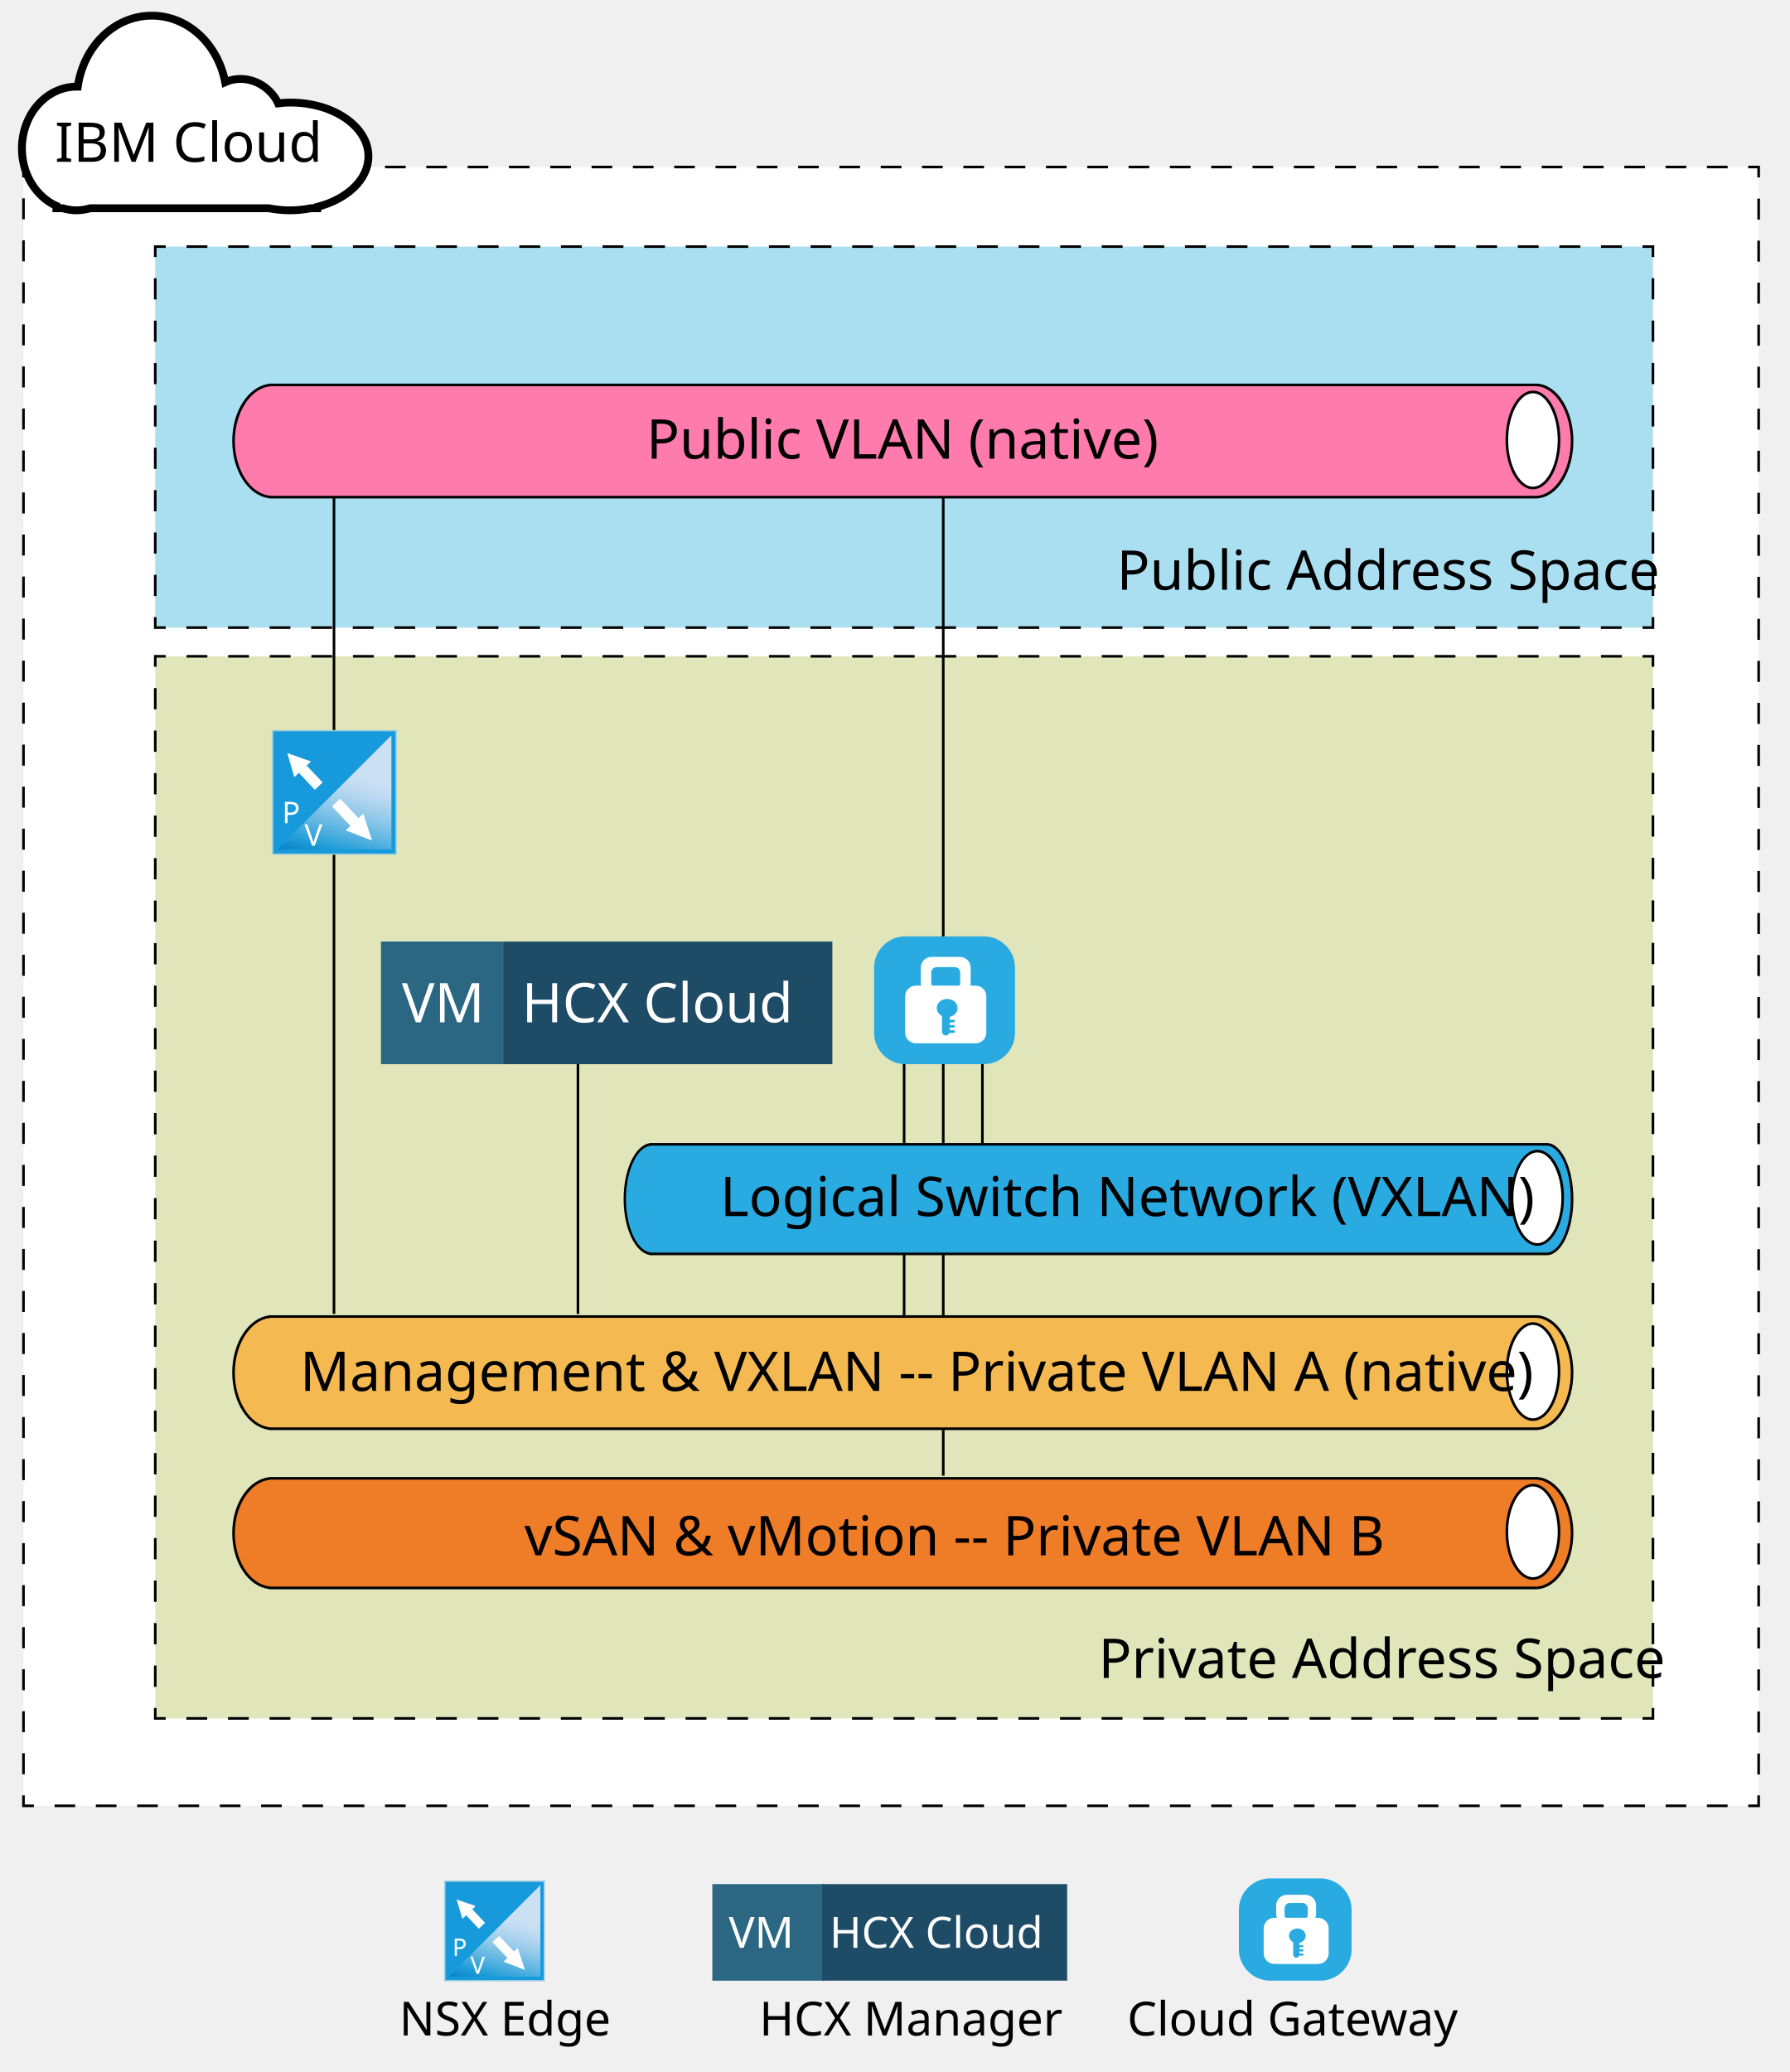
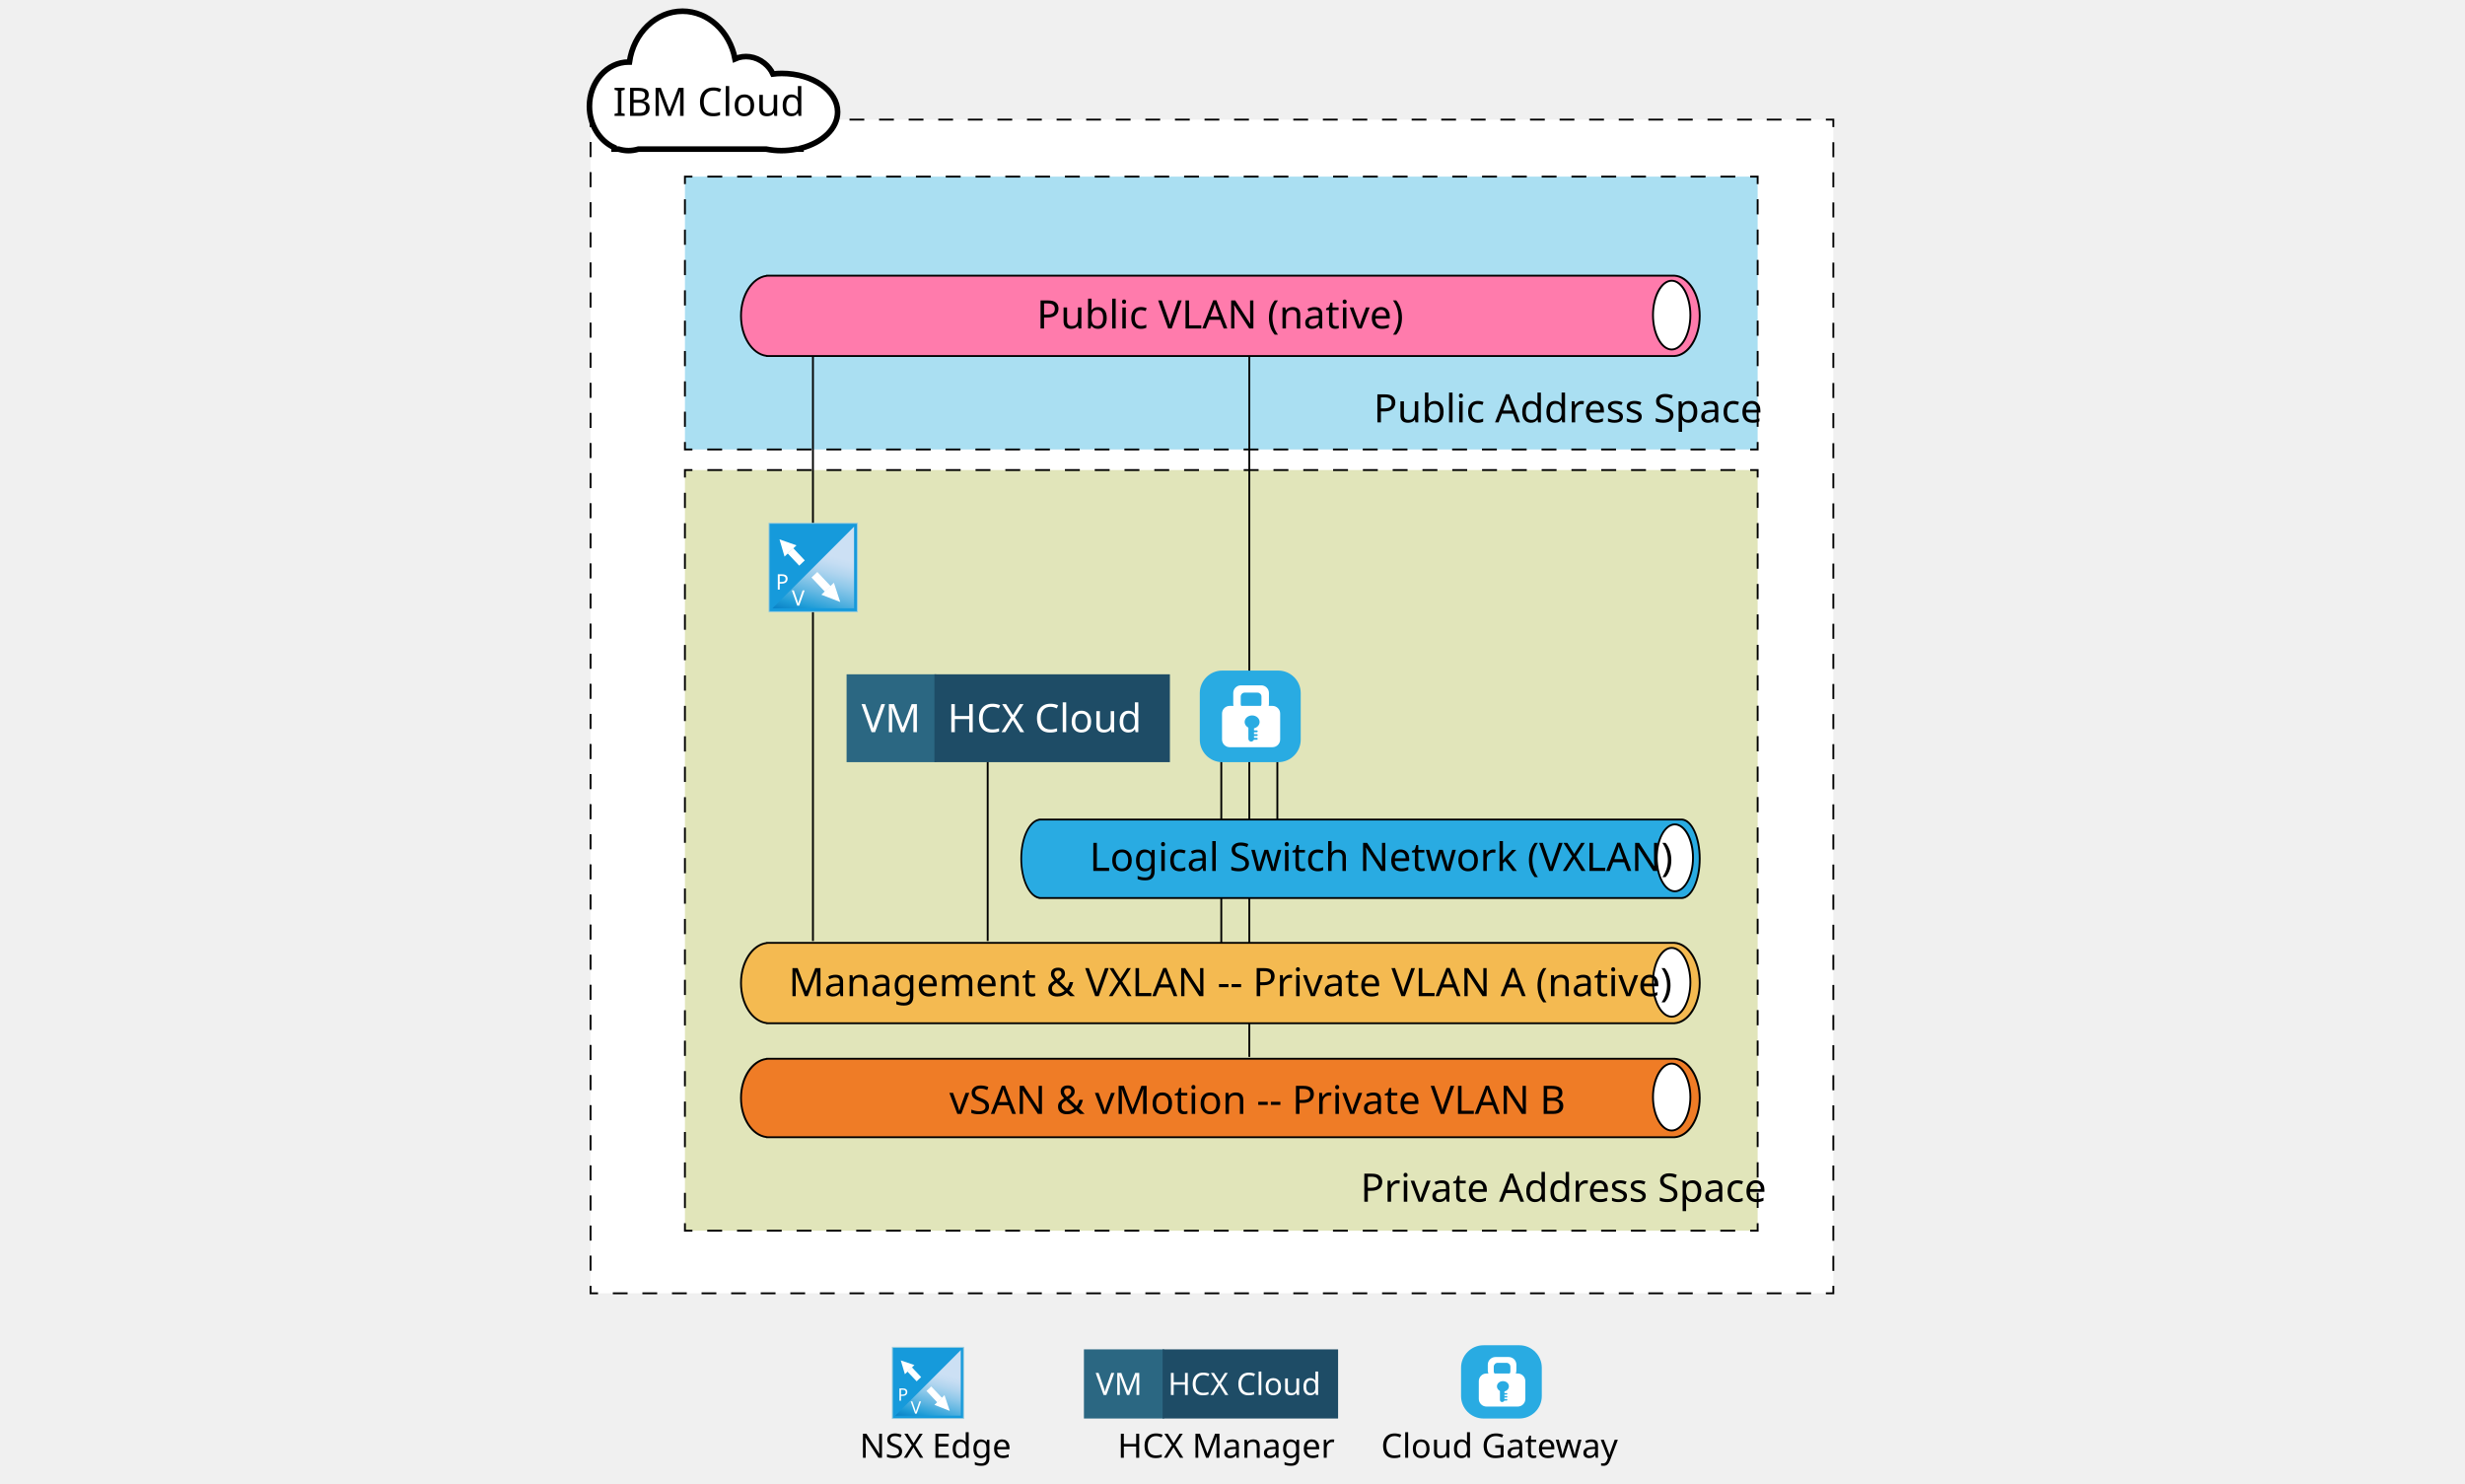
- <svg xmlns="http://www.w3.org/2000/svg" version="1.1" x="0px" y="0px" viewBox="0 0 686 794" style="enable-background:new 0 0 686 794;" xml:space="preserve">
+ <svg xmlns="http://www.w3.org/2000/svg" version="1.1" x="0px" y="0px" viewBox="0 0 1319 794" style="enable-background:new 0 0 1319 794;" xml:space="preserve">
  <style type="text/css">
	.st0{fill:#FFFFFF;}
	.st1{fill:none;stroke:#000000;stroke-miterlimit:10;}
	.st2{fill:none;stroke:#000000;stroke-miterlimit:10;stroke-dasharray:7.916,7.916;}
	.st3{fill:none;stroke:#000000;stroke-miterlimit:10;stroke-dasharray:8.052,8.052;}
	.st4{fill:#AADFF2;}
	.st5{fill:none;stroke:#000000;stroke-miterlimit:10;stroke-dasharray:7.972,7.972;}
	.st6{fill:none;stroke:#000000;stroke-miterlimit:10;stroke-dasharray:8.118,8.118;}
	.st7{font-family:'MyriadPro-Regular';}
	.st8{font-size:21px;}
	.st9{fill:#E1E5BA;}
	.st10{fill:none;stroke:#000000;stroke-miterlimit:10;stroke-dasharray:8.143,8.143;}
	.st11{fill:#FFFFFF;stroke:#000000;stroke-width:3;stroke-miterlimit:10;}
	.st12{fill:#FF7BAC;}
	.st13{font-family:'IBMPlexSans';}
	.st14{fill:#29ABE2;}
	.st15{font-size:18px;}
	.st16{fill:#EF7C26;}
	.st17{fill:#F4BA51;}
	.st18{fill:#169ADB;stroke:#9BCCDD;stroke-width:0.5;stroke-miterlimit:10;}
	.st19{fill:url(#SVGID_1_);}
	.st20{font-size:11.465px;}
	.st21{fill:url(#SVGID_2_);}
	.st22{font-size:9.228px;}
	.st23{fill:#2B6782;}
	.st24{fill:#1E4C66;}
	.st25{font-size:16.532px;}
</style>
  <g id="Outter_dash_rectangle">
    <g>
-       <rect x="9" y="64" class="st0" width="665" height="628" />
-       <g>
-         <polyline class="st1" points="674,688 674,692 670,692    " />
-         <line class="st2" x1="662.1" y1="692" x2="17" y2="692" />
-         <polyline class="st1" points="13,692 9,692 9,688    " />
-         <line class="st3" x1="9" y1="679.9" x2="9" y2="72" />
-         <polyline class="st1" points="9,68 9,64 13,64    " />
-         <line class="st2" x1="20.9" y1="64" x2="666" y2="64" />
-         <polyline class="st1" points="670,64 674,64 674,68    " />
-         <line class="st3" x1="674" y1="76.1" x2="674" y2="684" />
+       <rect x="316" y="64" class="st0" width="665" height="628" />
+       <g>
+         <polyline class="st1" points="981,688 981,692 977,692    " />
+         <line class="st2" x1="969.1" y1="692" x2="324" y2="692" />
+         <polyline class="st1" points="320,692 316,692 316,688    " />
+         <line class="st3" x1="316" y1="679.9" x2="316" y2="72" />
+         <polyline class="st1" points="316,68 316,64 320,64    " />
+         <line class="st2" x1="327.9" y1="64" x2="973" y2="64" />
+         <polyline class="st1" points="977,64 981,64 981,68    " />
+         <line class="st3" x1="981" y1="76.1" x2="981" y2="684" />
      </g>
    </g>
  </g>
  <g id="Public_address_space_rectangle">
    <g>
-       <rect x="59.5" y="94.5" class="st4" width="574" height="146" />
-       <g>
-         <polyline class="st1" points="633.5,236.5 633.5,240.5 629.5,240.5    " />
-         <line class="st5" x1="621.5" y1="240.5" x2="67.5" y2="240.5" />
-         <polyline class="st1" points="63.5,240.5 59.5,240.5 59.5,236.5    " />
-         <line class="st6" x1="59.5" y1="228.4" x2="59.5" y2="102.6" />
-         <polyline class="st1" points="59.5,98.5 59.5,94.5 63.5,94.5    " />
-         <line class="st5" x1="71.5" y1="94.5" x2="625.5" y2="94.5" />
-         <polyline class="st1" points="629.5,94.5 633.5,94.5 633.5,98.5    " />
-         <line class="st6" x1="633.5" y1="106.6" x2="633.5" y2="232.4" />
-       </g>
-     </g>
-     <text transform="matrix(1 0 0 1 428 226)" class="st7 st8">Public Address Space</text>
+       <rect x="366.5" y="94.5" class="st4" width="574" height="146" />
+       <g>
+         <polyline class="st1" points="940.5,236.5 940.5,240.5 936.5,240.5    " />
+         <line class="st5" x1="928.5" y1="240.5" x2="374.5" y2="240.5" />
+         <polyline class="st1" points="370.5,240.5 366.5,240.5 366.5,236.5    " />
+         <line class="st6" x1="366.5" y1="228.4" x2="366.5" y2="102.6" />
+         <polyline class="st1" points="366.5,98.5 366.5,94.5 370.5,94.5    " />
+         <line class="st5" x1="378.5" y1="94.5" x2="932.5" y2="94.5" />
+         <polyline class="st1" points="936.5,94.5 940.5,94.5 940.5,98.5    " />
+         <line class="st6" x1="940.5" y1="106.6" x2="940.5" y2="232.4" />
+       </g>
+     </g>
+     <text transform="matrix(1 0 0 1 735 226)" class="st7 st8">Public Address Space</text>
  </g>
  <g id="Private_address_space_rectangle">
    <g>
-       <rect x="59.5" y="251.5" class="st9" width="574" height="407" />
-       <g>
-         <polyline class="st1" points="633.5,654.5 633.5,658.5 629.5,658.5    " />
-         <line class="st5" x1="621.5" y1="658.5" x2="67.5" y2="658.5" />
-         <polyline class="st1" points="63.5,658.5 59.5,658.5 59.5,654.5    " />
-         <line class="st10" x1="59.5" y1="646.4" x2="59.5" y2="259.6" />
-         <polyline class="st1" points="59.5,255.5 59.5,251.5 63.5,251.5    " />
-         <line class="st5" x1="71.5" y1="251.5" x2="625.5" y2="251.5" />
-         <polyline class="st1" points="629.5,251.5 633.5,251.5 633.5,255.5    " />
-         <line class="st10" x1="633.5" y1="263.6" x2="633.5" y2="650.4" />
-       </g>
-     </g>
-     <text transform="matrix(1 0 0 1 421 643)" class="st7 st8">Private Address Space</text>
+       <rect x="366.5" y="251.5" class="st9" width="574" height="407" />
+       <g>
+         <polyline class="st1" points="940.5,654.5 940.5,658.5 936.5,658.5    " />
+         <line class="st5" x1="928.5" y1="658.5" x2="374.5" y2="658.5" />
+         <polyline class="st1" points="370.5,658.5 366.5,658.5 366.5,654.5    " />
+         <line class="st10" x1="366.5" y1="646.4" x2="366.5" y2="259.6" />
+         <polyline class="st1" points="366.5,255.5 366.5,251.5 370.5,251.5    " />
+         <line class="st5" x1="378.5" y1="251.5" x2="932.5" y2="251.5" />
+         <polyline class="st1" points="936.5,251.5 940.5,251.5 940.5,255.5    " />
+         <line class="st10" x1="940.5" y1="263.6" x2="940.5" y2="650.4" />
+       </g>
+     </g>
+     <text transform="matrix(1 0 0 1 728 643)" class="st7 st8">Private Address Space</text>
  </g>
  <g id="ibm_cloud">
-     <path class="st11" d="M141.2,59.9c0-11.4-13.4-20.6-29.9-20.6c-1.6,0-3.2,0.1-4.7,0.3c-1-2.2-2.6-4.2-4.6-5.8   c-4.7-3.8-10.8-4.5-15.7-2.3C83.5,16.9,72,6,58.2,6C43.8,6,32,17.8,29.8,33.2c-0.1,0-0.2,0-0.4,0c-11.6,0-21,10.6-21,23.7   c0,10,5.5,18.5,13.2,22v0.9h2.4c1.7,0.5,3.5,0.8,5.3,0.8c1.8,0,3.6-0.3,5.3-0.8h68.4c2.6,0.5,5.3,0.8,8.1,0.8   c2.8,0,5.5-0.3,8.1-0.8h2.4v-0.5C133.1,76.3,141.2,68.8,141.2,59.9z" />
-     <text transform="matrix(1 0 0 1 21 62)" class="st7 st8">IBM Cloud</text>
+     <path class="st11" d="M448.2,59.9c0-11.4-13.4-20.6-29.9-20.6c-1.6,0-3.2,0.1-4.7,0.3c-1-2.2-2.6-4.2-4.6-5.8   c-4.7-3.8-10.8-4.5-15.7-2.3C390.5,16.9,379,6,365.2,6c-14.3,0-26.2,11.8-28.4,27.2c-0.1,0-0.2,0-0.4,0c-11.6,0-21,10.6-21,23.7   c0,10,5.5,18.5,13.2,22v0.9h2.4c1.7,0.5,3.5,0.8,5.3,0.8c1.8,0,3.6-0.3,5.3-0.8h68.4c2.6,0.5,5.3,0.8,8.1,0.8   c2.8,0,5.5-0.3,8.1-0.8h2.4v-0.5C440.1,76.3,448.2,68.8,448.2,59.9z" />
+     <text transform="matrix(1 0 0 1 328 62)" class="st7 st8">IBM Cloud</text>
  </g>
  <g id="lines">
-     <line class="st1" x1="128" y1="190" x2="128" y2="503.5" />
-     <line class="st1" x1="221.5" y1="407.5" x2="221.5" y2="503.5" />
-     <line class="st1" x1="361.5" y1="190.5" x2="361.5" y2="565.5" />
-     <line class="st1" x1="346.5" y1="407.5" x2="346.5" y2="504.5" />
-     <line class="st1" x1="376.5" y1="407.5" x2="376.5" y2="438.5" />
+     <line class="st1" x1="435" y1="190" x2="435" y2="503.5" />
+     <line class="st1" x1="528.5" y1="407.5" x2="528.5" y2="503.5" />
+     <line class="st1" x1="668.5" y1="190.5" x2="668.5" y2="565.5" />
+     <line class="st1" x1="653.5" y1="407.5" x2="653.5" y2="504.5" />
+     <line class="st1" x1="683.5" y1="407.5" x2="683.5" y2="438.5" />
  </g>
  <g id="pubic_VLAN_native">
    <g>
      <g>
        <g>
          <g>
-             <path class="st12" d="M103.5,190.5L103.5,190.5l-0.4-0.1c-7.7-1.1-13.6-10.3-13.6-21.4s5.8-20.3,13.6-21.4l0.4-0.1v0h485.3       l0.2,0c7.6,0.4,13.5,9.8,13.5,21.5s-5.9,21.1-13.5,21.5l-0.4,0H103.5z" />
-             <path d="M588.6,148l0.3,0c7.2,0.4,13.1,9.8,13.1,21s-5.9,20.6-13.1,21l-0.2,0H103.8l-0.7-0.1c-7.4-1-13.1-10.2-13.1-20.9       s5.8-19.9,13.1-20.9l0.7-0.1H588.6 M589,147H103v0.1c-7.9,1.1-14,10.5-14,21.9c0,11.4,6.1,20.8,14,21.9v0.1h486v0       c7.8-0.4,14-10.1,14-22C603,157.1,596.8,147.4,589,147L589,147L589,147z" />
-           </g>
-           <g>
-             <path class="st0" d="M587.5,186.9c-5.5,0-10-8.2-10-18.4c0-10.1,4.5-18.4,10-18.4c5.5,0,10,8.2,10,18.4       C597.5,178.7,593,186.9,587.5,186.9z" />
-             <path d="M587.5,150.7c5.1,0,9.5,8.2,9.5,17.9c0,9.7-4.4,17.9-9.5,17.9c-5.1,0-9.5-8.2-9.5-17.9       C578,158.9,582.4,150.7,587.5,150.7 M587.5,149.7c-5.8,0-10.5,8.4-10.5,18.9c0,10.4,4.7,18.9,10.5,18.9S598,179,598,168.6       C598,158.1,593.3,149.7,587.5,149.7L587.5,149.7z" />
-           </g>
-         </g>
-       </g>
-       <text transform="matrix(1 0 0 1 247.75 175.75)" class="st13 st8">Public VLAN (native)</text>
+             <path class="st12" d="M410.5,190.5L410.5,190.5l-0.4-0.1c-7.7-1.1-13.6-10.3-13.6-21.4s5.8-20.3,13.6-21.4l0.4-0.1v0h485.3       l0.2,0c7.6,0.4,13.5,9.8,13.5,21.5s-5.9,21.1-13.5,21.5l-0.4,0H410.5z" />
+             <path d="M895.6,148l0.3,0c7.2,0.4,13.1,9.8,13.1,21s-5.9,20.6-13.1,21l-0.2,0H410.8l-0.7-0.1c-7.4-1-13.1-10.2-13.1-20.9       s5.8-19.9,13.1-20.9l0.7-0.1H895.6 M896,147H410v0.1c-7.9,1.1-14,10.5-14,21.9c0,11.4,6.1,20.8,14,21.9v0.1h486v0       c7.8-0.4,14-10.1,14-22C910,157.1,903.8,147.4,896,147L896,147L896,147z" />
+           </g>
+           <g>
+             <path class="st0" d="M894.5,186.9c-5.5,0-10-8.2-10-18.4c0-10.1,4.5-18.4,10-18.4c5.5,0,10,8.2,10,18.4       C904.5,178.7,900,186.9,894.5,186.9z" />
+             <path d="M894.5,150.7c5.1,0,9.5,8.2,9.5,17.9c0,9.7-4.4,17.9-9.5,17.9c-5.1,0-9.5-8.2-9.5-17.9       C885,158.9,889.4,150.7,894.5,150.7 M894.5,149.7c-5.8,0-10.5,8.4-10.5,18.9c0,10.4,4.7,18.9,10.5,18.9S905,179,905,168.6       C905,158.1,900.3,149.7,894.5,149.7L894.5,149.7z" />
+           </g>
+         </g>
+       </g>
+       <text transform="matrix(1 0 0 1 554.75 175.75)" class="st13 st8">Public VLAN (native)</text>
    </g>
  </g>
  <g id="security_lock_icon">
    <g>
-       <path class="st14" d="M377,407.8h-30c-6.6,0-12-5.4-12-12v-25c0-6.6,5.4-12,12-12h30c6.6,0,12,5.4,12,12v25    C389,402.4,383.6,407.8,377,407.8z" />
-       <g>
-         <g>
-           <path class="st0" d="M367.9,380.8h-10.9c-2.2,0-4.1-1.8-4.1-4.1v-5.9c0-2.2,1.8-4.1,4.1-4.1h10.9c2.2,0,4.1,1.8,4.1,4.1v5.9      C372,378.9,370.2,380.8,367.9,380.8z" />
-           <path class="st14" d="M365.9,378.8h-6.9c-1.1,0-2.1-0.9-2.1-2.1v-4c0-1.1,0.9-2.1,2.1-2.1h6.9c1.1,0,2.1,0.9,2.1,2.1v4      C368,377.8,367.1,378.8,365.9,378.8z" />
-           <path class="st0" d="M373.9,399.8h-22.9c-2.2,0-4.1-1.8-4.1-4.1v-13.9c0-2.2,1.8-4.1,4.1-4.1h22.9c2.2,0,4.1,1.8,4.1,4.1v13.9      C378,397.9,376.2,399.8,373.9,399.8z" />
-         </g>
-         <g>
-           <ellipse class="st14" cx="363" cy="386.3" rx="4" ry="3.5" />
-           <path class="st14" d="M362.5,396.8L362.5,396.8c-0.8,0-1.5-0.7-1.5-1.5v-7c0-0.8,0.7-1.5,1.5-1.5l0,0c0.8,0,1.5,0.7,1.5,1.5v7      C364,396.1,363.3,396.8,362.5,396.8z" />
-           <path class="st14" d="M365.5,391.8h-2c-0.3,0-0.5-0.2-0.5-0.5l0,0c0-0.3,0.2-0.5,0.5-0.5h2c0.3,0,0.5,0.2,0.5,0.5l0,0      C366,391.5,365.8,391.8,365.5,391.8z" />
-           <path class="st14" d="M365.5,393.8h-2c-0.3,0-0.5-0.2-0.5-0.5l0,0c0-0.3,0.2-0.5,0.5-0.5h2c0.3,0,0.5,0.2,0.5,0.5l0,0      C366,393.5,365.8,393.8,365.5,393.8z" />
-           <path class="st14" d="M365.5,395.8h-2c-0.3,0-0.5-0.2-0.5-0.5l0,0c0-0.3,0.2-0.5,0.5-0.5h2c0.3,0,0.5,0.2,0.5,0.5l0,0      C366,395.5,365.8,395.8,365.5,395.8z" />
+       <path class="st14" d="M684,407.8h-30c-6.6,0-12-5.4-12-12v-25c0-6.6,5.4-12,12-12h30c6.6,0,12,5.4,12,12v25    C696,402.4,690.6,407.8,684,407.8z" />
+       <g>
+         <g>
+           <path class="st0" d="M674.9,380.8h-10.9c-2.2,0-4.1-1.8-4.1-4.1v-5.9c0-2.2,1.8-4.1,4.1-4.1h10.9c2.2,0,4.1,1.8,4.1,4.1v5.9      C679,378.9,677.2,380.8,674.9,380.8z" />
+           <path class="st14" d="M672.9,378.8h-6.9c-1.1,0-2.1-0.9-2.1-2.1v-4c0-1.1,0.9-2.1,2.1-2.1h6.9c1.1,0,2.1,0.9,2.1,2.1v4      C675,377.8,674.1,378.8,672.9,378.8z" />
+           <path class="st0" d="M680.9,399.8h-22.9c-2.2,0-4.1-1.8-4.1-4.1v-13.9c0-2.2,1.8-4.1,4.1-4.1h22.9c2.2,0,4.1,1.8,4.1,4.1v13.9      C685,397.9,683.2,399.8,680.9,399.8z" />
+         </g>
+         <g>
+           <ellipse class="st14" cx="670" cy="386.3" rx="4" ry="3.5" />
+           <path class="st14" d="M669.5,396.8L669.5,396.8c-0.8,0-1.5-0.7-1.5-1.5v-7c0-0.8,0.7-1.5,1.5-1.5l0,0c0.8,0,1.5,0.7,1.5,1.5v7      C671,396.1,670.3,396.8,669.5,396.8z" />
+           <path class="st14" d="M672.5,391.8h-2c-0.3,0-0.5-0.2-0.5-0.5l0,0c0-0.3,0.2-0.5,0.5-0.5h2c0.3,0,0.5,0.2,0.5,0.5l0,0      C673,391.5,672.8,391.8,672.5,391.8z" />
+           <path class="st14" d="M672.5,393.8h-2c-0.3,0-0.5-0.2-0.5-0.5l0,0c0-0.3,0.2-0.5,0.5-0.5h2c0.3,0,0.5,0.2,0.5,0.5l0,0      C673,393.5,672.8,393.8,672.5,393.8z" />
+           <path class="st14" d="M672.5,395.8h-2c-0.3,0-0.5-0.2-0.5-0.5l0,0c0-0.3,0.2-0.5,0.5-0.5h2c0.3,0,0.5,0.2,0.5,0.5l0,0      C673,395.5,672.8,395.8,672.5,395.8z" />
        </g>
      </g>
    </g>
  </g>
  <g id="security_lock_bottom">
    <g>
-       <path class="st14" d="M506,759h-19.2c-6.6,0-12-5.4-12-12v-15.2c0-6.6,5.4-12,12-12H506c6.6,0,12,5.4,12,12V747    C518,753.6,512.6,759,506,759z" />
-       <g>
-         <g>
-           <path class="st0" d="M500.3,737.4h-7.1c-2.2,0-4.1-1.8-4.1-4.1v-3.1c0-2.2,1.8-4.1,4.1-4.1h7.1c2.2,0,4.1,1.8,4.1,4.1v3.1      C504.4,735.6,502.6,737.4,500.3,737.4z" />
-           <path class="st14" d="M499.1,735.8h-4.7c-1.1,0-2.1-0.9-2.1-2.1v-2.4c0-1.1,0.9-2.1,2.1-2.1h4.7c1.1,0,2.1,0.9,2.1,2.1v2.4      C501.2,734.9,500.3,735.8,499.1,735.8z" />
-           <path class="st0" d="M505.1,752.6h-16.7c-2.2,0-4.1-1.8-4.1-4.1V739c0-2.2,1.8-4.1,4.1-4.1h16.7c2.2,0,4.1,1.8,4.1,4.1v9.5      C509.2,750.8,507.4,752.6,505.1,752.6z" />
-         </g>
-         <g>
-           <ellipse class="st14" cx="497.2" cy="741.8" rx="3.2" ry="2.8" />
-           <path class="st14" d="M496.8,750.2L496.8,750.2c-0.7,0-1.2-0.5-1.2-1.2v-5.6c0-0.7,0.5-1.2,1.2-1.2h0c0.7,0,1.2,0.5,1.2,1.2v5.6      C498,749.7,497.4,750.2,496.8,750.2z" />
-           <path class="st14" d="M499.2,746.2h-1.6c-0.2,0-0.4-0.2-0.4-0.4v0c0-0.2,0.2-0.4,0.4-0.4h1.6c0.2,0,0.4,0.2,0.4,0.4v0      C499.6,746,499.4,746.2,499.2,746.2z" />
-           <path class="st14" d="M499.2,747.8h-1.6c-0.2,0-0.4-0.2-0.4-0.4v0c0-0.2,0.2-0.4,0.4-0.4h1.6c0.2,0,0.4,0.2,0.4,0.4v0      C499.6,747.6,499.4,747.8,499.2,747.8z" />
-           <path class="st14" d="M499.2,749.4h-1.6c-0.2,0-0.4-0.2-0.4-0.4v0c0-0.2,0.2-0.4,0.4-0.4h1.6c0.2,0,0.4,0.2,0.4,0.4v0      C499.6,749.2,499.4,749.4,499.2,749.4z" />
-         </g>
-       </g>
-     </g>
-     <text transform="matrix(1 0 0 1 432 780)" class="st7 st15">Cloud Gateway</text>
+       <path class="st14" d="M813,759h-19.2c-6.6,0-12-5.4-12-12v-15.2c0-6.6,5.4-12,12-12H813c6.6,0,12,5.4,12,12V747    C825,753.6,819.6,759,813,759z" />
+       <g>
+         <g>
+           <path class="st0" d="M807.3,737.4h-7.1c-2.2,0-4.1-1.8-4.1-4.1v-3.1c0-2.2,1.8-4.1,4.1-4.1h7.1c2.2,0,4.1,1.8,4.1,4.1v3.1      C811.4,735.6,809.6,737.4,807.3,737.4z" />
+           <path class="st14" d="M806.1,735.8h-4.7c-1.1,0-2.1-0.9-2.1-2.1v-2.4c0-1.1,0.9-2.1,2.1-2.1h4.7c1.1,0,2.1,0.9,2.1,2.1v2.4      C808.2,734.9,807.3,735.8,806.1,735.8z" />
+           <path class="st0" d="M812.1,752.6h-16.7c-2.2,0-4.1-1.8-4.1-4.1V739c0-2.2,1.8-4.1,4.1-4.1h16.7c2.2,0,4.1,1.8,4.1,4.1v9.5      C816.2,750.8,814.4,752.6,812.1,752.6z" />
+         </g>
+         <g>
+           <path class="st14" d="M807.4,741.8c0,1.5-1.4,2.8-3.2,2.8c-1.8,0-3.2-1.3-3.2-2.8c0-1.5,1.4-2.8,3.2-2.8      C806,739,807.4,740.2,807.4,741.8z" />
+           <path class="st14" d="M803.8,750.2L803.8,750.2c-0.7,0-1.2-0.5-1.2-1.2v-5.6c0-0.7,0.5-1.2,1.2-1.2h0c0.7,0,1.2,0.5,1.2,1.2v5.6      C805,749.7,804.4,750.2,803.8,750.2z" />
+           <path class="st14" d="M806.2,746.2h-1.6c-0.2,0-0.4-0.2-0.4-0.4v0c0-0.2,0.2-0.4,0.4-0.4h1.6c0.2,0,0.4,0.2,0.4,0.4v0      C806.6,746,806.4,746.2,806.2,746.2z" />
+           <path class="st14" d="M806.2,747.8h-1.6c-0.2,0-0.4-0.2-0.4-0.4v0c0-0.2,0.2-0.4,0.4-0.4h1.6c0.2,0,0.4,0.2,0.4,0.4v0      C806.6,747.6,806.4,747.8,806.2,747.8z" />
+           <path class="st14" d="M806.2,749.4h-1.6c-0.2,0-0.4-0.2-0.4-0.4v0c0-0.2,0.2-0.4,0.4-0.4h1.6c0.2,0,0.4,0.2,0.4,0.4v0      C806.6,749.2,806.4,749.4,806.2,749.4z" />
+         </g>
+       </g>
+     </g>
+     <text transform="matrix(1 0 0 1 739 780)" class="st7 st15">Cloud Gateway</text>
  </g>
  <g id="gear_bottom">
</g>
  <g id="gear_icon">
</g>
  <g id="vSAN_vMotion">
    <g id="Layer_7">
	</g>
    <g>
      <g>
        <g>
-           <path class="st16" d="M103.5,608.5L103.5,608.5l-0.4-0.1c-7.7-1-13.6-10-13.6-20.9s5.8-19.9,13.6-20.9l0.4-0.1v0h485.3l0.2,0      c7.6,0.4,13.5,9.6,13.5,21s-5.9,20.6-13.5,21l-0.4,0H103.5z" />
-           <path d="M588.6,567l0.3,0c7.2,0.4,13.1,9.6,13.1,20.5s-5.9,20.1-13.1,20.5l-0.2,0H103.8l-0.7-0.1c-7.4-1-13.1-9.9-13.1-20.4      c0-10.5,5.8-19.4,13.1-20.4l0.7-0.1H588.6 M589,566H103v0.1c-7.9,1-14,10.2-14,21.4s6.1,20.4,14,21.4v0.1h486v0      c7.8-0.4,14-9.9,14-21.5S596.8,566.4,589,566L589,566L589,566z" />
-         </g>
-         <g>
-           <path class="st0" d="M587.5,605c-5.5,0-10-8-10-17.9c0-9.9,4.5-17.9,10-17.9c5.5,0,10,8,10,17.9C597.5,596.9,593,605,587.5,605z      " />
-           <path d="M587.5,569.6c5.1,0,9.5,8,9.5,17.4c0,9.4-4.4,17.4-9.5,17.4c-5.1,0-9.5-8-9.5-17.4C578,577.6,582.4,569.6,587.5,569.6       M587.5,568.6c-5.8,0-10.5,8.3-10.5,18.4s4.7,18.4,10.5,18.4s10.5-8.3,10.5-18.4S593.3,568.6,587.5,568.6L587.5,568.6z" />
-         </g>
-       </g>
-       <text transform="matrix(1 0 0 1 201 596)" class="st7 st8">vSAN &amp; vMotion -- Private VLAN B</text>
+           <path class="st16" d="M410.5,608.5L410.5,608.5l-0.4-0.1c-7.7-1-13.6-10-13.6-20.9s5.8-19.9,13.6-20.9l0.4-0.1v0h485.3l0.2,0      c7.6,0.4,13.5,9.6,13.5,21s-5.9,20.6-13.5,21l-0.4,0H410.5z" />
+           <path d="M895.6,567l0.3,0c7.2,0.4,13.1,9.6,13.1,20.5s-5.9,20.1-13.1,20.5l-0.2,0H410.8l-0.7-0.1c-7.4-1-13.1-9.9-13.1-20.4      c0-10.5,5.8-19.4,13.1-20.4l0.7-0.1H895.6 M896,566H410v0.1c-7.9,1-14,10.2-14,21.4s6.1,20.4,14,21.4v0.1h486v0      c7.8-0.4,14-9.9,14-21.5S903.8,566.4,896,566L896,566L896,566z" />
+         </g>
+         <g>
+           <ellipse class="st0" cx="894.5" cy="587.1" rx="10" ry="17.9" />
+           <path d="M894.5,569.6c5.1,0,9.5,8,9.5,17.4c0,9.4-4.4,17.4-9.5,17.4c-5.1,0-9.5-8-9.5-17.4C885,577.6,889.4,569.6,894.5,569.6       M894.5,568.6c-5.8,0-10.5,8.3-10.5,18.4s4.7,18.4,10.5,18.4s10.5-8.3,10.5-18.4S900.3,568.6,894.5,568.6L894.5,568.6z" />
+         </g>
+       </g>
+       <text transform="matrix(1 0 0 1 508 596)" class="st7 st8">vSAN &amp; vMotion -- Private VLAN B</text>
    </g>
  </g>
  <g id="Logical_swiitch">
    <g>
      <g>
        <g>
          <g>
-             <path class="st14" d="M249.4,480.5L249.4,480.5l-0.4-0.1c-5.3-1-9.5-10.2-9.5-20.9s4.2-19.9,9.5-20.9l0.4-0.1v0h343.5l0.2,0       c5.2,0.4,9.4,9.8,9.4,21s-4.2,20.6-9.4,21l-0.2,0H249.4z" />
-             <path d="M592.8,439l0.2,0c5,0.4,9,9.5,9,20.5s-4,20.1-9,20.5l-0.2,0H249.5l-0.5-0.1c-5.1-1-9.1-9.9-9.1-20.4s4-19.5,9.1-20.4       l0.5-0.1H592.8 M593.1,438H248.9v0.1c-5.6,1-9.9,10.2-9.9,21.4s4.4,20.4,9.9,21.4v0.1h344.2v0c5.5-0.4,9.9-9.9,9.9-21.5       S598.6,438.4,593.1,438L593.1,438L593.1,438z" />
-           </g>
-           <g>
-             <path class="st0" d="M589.2,477c-5.4,0-9.7-8-9.7-17.9c0-9.9,4.4-17.9,9.7-17.9c5.4,0,9.7,8,9.7,17.9       C599,468.9,594.6,477,589.2,477z" />
-             <path d="M589.2,441.6c5,0,9.2,8,9.2,17.4c0,9.4-4.2,17.4-9.2,17.4c-5,0-9.2-8-9.2-17.4C580,449.6,584.2,441.6,589.2,441.6        M589.2,440.6c-5.6,0-10.2,8.3-10.2,18.4c0,10.2,4.6,18.4,10.2,18.4c5.6,0,10.2-8.3,10.2-18.4       C599.5,448.9,594.9,440.6,589.2,440.6L589.2,440.6z" />
-           </g>
-         </g>
-       </g>
-       <text transform="matrix(1 0 0 1 276 466)" class="st7 st8">Logical Switch Network (VXLAN)</text>
+             <path class="st14" d="M556.4,480.5L556.4,480.5l-0.4-0.1c-5.3-1-9.5-10.2-9.5-20.9s4.2-19.9,9.5-20.9l0.4-0.1v0h343.5l0.2,0       c5.2,0.4,9.4,9.8,9.4,21s-4.2,20.6-9.4,21l-0.2,0H556.4z" />
+             <path d="M899.8,439l0.2,0c5,0.4,9,9.5,9,20.5s-4,20.1-9,20.5l-0.2,0H556.5l-0.5-0.1c-5.1-1-9.1-9.9-9.1-20.4s4-19.5,9.1-20.4       l0.5-0.1H899.8 M900.1,438H555.9v0.1c-5.6,1-9.9,10.2-9.9,21.4s4.4,20.4,9.9,21.4v0.1h344.2v0c5.5-0.4,9.9-9.9,9.9-21.5       S905.6,438.4,900.1,438L900.1,438L900.1,438z" />
+           </g>
+           <g>
+             <ellipse class="st0" cx="896.2" cy="459.1" rx="9.7" ry="17.9" />
+             <path d="M896.2,441.6c5,0,9.2,8,9.2,17.4c0,9.4-4.2,17.4-9.2,17.4c-5,0-9.2-8-9.2-17.4C887,449.6,891.2,441.6,896.2,441.6        M896.2,440.6c-5.6,0-10.2,8.3-10.2,18.4c0,10.2,4.6,18.4,10.2,18.4c5.6,0,10.2-8.3,10.2-18.4       C906.5,448.9,901.9,440.6,896.2,440.6L896.2,440.6z" />
+           </g>
+         </g>
+       </g>
+       <text transform="matrix(1 0 0 1 583 466)" class="st7 st8">Logical Switch Network (VXLAN)</text>
    </g>
    <g id="Layer_9">
	</g>
  </g>
  <g id="management_vxlan">
    <g id="Layer_6">
	</g>
    <g>
      <g>
        <g>
-           <path class="st17" d="M103.5,547.5L103.5,547.5l-0.4-0.1c-7.7-1.1-13.6-10.3-13.6-21.4s5.8-20.3,13.6-21.4l0.4-0.1v0h485.3      l0.2,0c7.6,0.4,13.5,9.8,13.5,21.5s-5.9,21.1-13.5,21.5l-0.4,0H103.5z" />
-           <path d="M588.6,505l0.3,0c7.2,0.4,13.1,9.8,13.1,21s-5.9,20.6-13.1,21l-0.2,0H103.8l-0.7-0.1c-7.4-1-13.1-10.2-13.1-20.9      s5.8-19.9,13.1-20.9l0.7-0.1H588.6 M589,504H103v0.1c-7.9,1.1-14,10.5-14,21.9s6.1,20.8,14,21.9v0.1h486v0      c7.8-0.4,14-10.1,14-22C603,514.1,596.8,504.4,589,504L589,504L589,504z" />
-         </g>
-         <g>
-           <path class="st0" d="M587.5,543.9c-5.5,0-10-8.2-10-18.4c0-10.1,4.5-18.4,10-18.4c5.5,0,10,8.2,10,18.4      C597.5,535.7,593,543.9,587.5,543.9z" />
-           <path d="M587.5,507.7c5.1,0,9.5,8.2,9.5,17.9c0,9.7-4.4,17.9-9.5,17.9c-5.1,0-9.5-8.2-9.5-17.9      C578,515.9,582.4,507.7,587.5,507.7 M587.5,506.7c-5.8,0-10.5,8.4-10.5,18.9c0,10.4,4.7,18.9,10.5,18.9S598,536,598,525.6      C598,515.1,593.3,506.7,587.5,506.7L587.5,506.7z" />
-         </g>
-       </g>
-       <text transform="matrix(1 0 0 1 115 533)" class="st7 st8">Management &amp; VXLAN -- Private VLAN A (native)</text>
+           <path class="st17" d="M410.5,547.5L410.5,547.5l-0.4-0.1c-7.7-1.1-13.6-10.3-13.6-21.4s5.8-20.3,13.6-21.4l0.4-0.1v0h485.3      l0.2,0c7.6,0.4,13.5,9.8,13.5,21.5s-5.9,21.1-13.5,21.5l-0.4,0H410.5z" />
+           <path d="M895.6,505l0.3,0c7.2,0.4,13.1,9.8,13.1,21s-5.9,20.6-13.1,21l-0.2,0H410.8l-0.7-0.1c-7.4-1-13.1-10.2-13.1-20.9      s5.8-19.9,13.1-20.9l0.7-0.1H895.6 M896,504H410v0.1c-7.9,1.1-14,10.5-14,21.9s6.1,20.8,14,21.9v0.1h486v0      c7.8-0.4,14-10.1,14-22C910,514.1,903.8,504.4,896,504L896,504L896,504z" />
+         </g>
+         <g>
+           <path class="st0" d="M894.5,543.9c-5.5,0-10-8.2-10-18.4c0-10.1,4.5-18.4,10-18.4c5.5,0,10,8.2,10,18.4      C904.5,535.7,900,543.9,894.5,543.9z" />
+           <path d="M894.5,507.7c5.1,0,9.5,8.2,9.5,17.9c0,9.7-4.4,17.9-9.5,17.9c-5.1,0-9.5-8.2-9.5-17.9      C885,515.9,889.4,507.7,894.5,507.7 M894.5,506.7c-5.8,0-10.5,8.4-10.5,18.9c0,10.4,4.7,18.9,10.5,18.9S905,536,905,525.6      C905,515.1,900.3,506.7,894.5,506.7L894.5,506.7z" />
+         </g>
+       </g>
+       <text transform="matrix(1 0 0 1 422 533)" class="st7 st8">Management &amp; VXLAN -- Private VLAN A (native)</text>
    </g>
  </g>
  <g id="P_x2F_V">
    <g>
      <g>
        <g>
-           <rect x="104.5" y="280" class="st18" width="47.3" height="47.3" />
-           <linearGradient id="SVGID_1_" gradientUnits="userSpaceOnUse" x1="135.963" y1="296.721" x2="124.51" y2="338.846">
+           <rect x="411.5" y="280" class="st18" width="47.3" height="47.3" />
+           <linearGradient id="SVGID_1_" gradientUnits="userSpaceOnUse" x1="442.963" y1="296.721" x2="431.51" y2="338.846">
            <stop offset="0" style="stop-color:#CCE0F4" />
            <stop offset="7.748766e-02" style="stop-color:#C5DDF3" />
            <stop offset="0.192" style="stop-color:#B1D5EF" />
            <stop offset="0.329" style="stop-color:#90C9EA" />
            <stop offset="0.484" style="stop-color:#63B7E2" />
            <stop offset="0.651" style="stop-color:#2AA1D9" />
            <stop offset="0.683" style="stop-color:#1E9CD7" />
            <stop offset="0.865" style="stop-color:#0075BE" />
            <stop offset="0.994" style="stop-color:#005B97" />
          </linearGradient>
-           <polygon class="st19" points="106.3,325.5 150,281.8 150,325.5     " />
-         </g>
-         <text transform="matrix(1 0 0 1 108.084 315.4692)" class="st0 st13 st20">P</text>
-         <text transform="matrix(1 0 0 1 116.6836 324.0688)" class="st0 st13 st20">V</text>
-         <g>
-           <g>
-             <g>
-               <g>
-                 <polygon class="st0" points="110.1,288.6 112.8,297.8 119.2,291.8        " />
-               </g>
-             </g>
-           </g>
-           <g>
-             <g>
-               <g>
-                 <rect x="117" y="293.5" transform="matrix(0.7268 -0.6868 0.6868 0.7268 -172.128 163.1521)" class="st0" width="4.1" height="9" />
-               </g>
-             </g>
-           </g>
-         </g>
-         <g>
-           <g>
-             <g>
-               <g>
-                 <polygon class="st0" points="142.6,322.1 132.5,318.2 139.2,311.8        " />
-               </g>
-             </g>
-           </g>
-           <g>
-             <g>
-               <g>
-                 <rect x="130.2" y="306.1" transform="matrix(0.7268 -0.6868 0.6868 0.7268 -177.6229 175.9507)" class="st0" width="4.3" height="10.4" />
+           <polygon class="st19" points="413.3,325.5 457,281.8 457,325.5     " />
+         </g>
+         <text transform="matrix(1 0 0 1 415.084 315.4692)" class="st0 st13 st20">P</text>
+         <text transform="matrix(1 0 0 1 423.6836 324.0688)" class="st0 st13 st20">V</text>
+         <g>
+           <g>
+             <g>
+               <g>
+                 <polygon class="st0" points="417.1,288.6 419.8,297.8 426.2,291.8        " />
+               </g>
+             </g>
+           </g>
+           <g>
+             <g>
+               <g>
+                 <rect x="424" y="293.5" transform="matrix(0.7268 -0.6868 0.6868 0.7268 -88.2699 373.9998)" class="st0" width="4.1" height="9" />
+               </g>
+             </g>
+           </g>
+         </g>
+         <g>
+           <g>
+             <g>
+               <g>
+                 <polygon class="st0" points="449.6,322.1 439.5,318.2 446.2,311.8        " />
+               </g>
+             </g>
+           </g>
+           <g>
+             <g>
+               <g>
+                 <rect x="437.2" y="306.1" transform="matrix(0.7268 -0.6868 0.6868 0.7268 -93.7611 386.8022)" class="st0" width="4.3" height="10.4" />
              </g>
            </g>
          </g>
        </g>
      </g>
    </g>
  </g>
  <g id="Layer_15">
    <g>
      <g>
        <g>
-           <rect x="170.5" y="720.9" class="st18" width="38.1" height="38.1" />
-           <linearGradient id="SVGID_2_" gradientUnits="userSpaceOnUse" x1="195.825" y1="734.393" x2="186.606" y2="768.3">
+           <rect x="477.5" y="720.9" class="st18" width="38.1" height="38.1" />
+           <linearGradient id="SVGID_2_" gradientUnits="userSpaceOnUse" x1="502.825" y1="734.393" x2="493.606" y2="768.3">
            <stop offset="0" style="stop-color:#CCE0F4" />
            <stop offset="7.748766e-02" style="stop-color:#C5DDF3" />
            <stop offset="0.192" style="stop-color:#B1D5EF" />
            <stop offset="0.329" style="stop-color:#90C9EA" />
            <stop offset="0.484" style="stop-color:#63B7E2" />
            <stop offset="0.651" style="stop-color:#2AA1D9" />
            <stop offset="0.683" style="stop-color:#1E9CD7" />
            <stop offset="0.865" style="stop-color:#0075BE" />
            <stop offset="0.994" style="stop-color:#005B97" />
          </linearGradient>
-           <polygon class="st21" points="172,757.5 207.1,722.4 207.1,757.5     " />
-         </g>
-         <text transform="matrix(1 0 0 1 173.3848 749.484)" class="st0 st13 st22">P</text>
-         <text transform="matrix(1 0 0 1 180.3071 756.4059)" class="st0 st13 st22">V</text>
-         <g>
-           <g>
-             <g>
-               <g>
-                 <polygon class="st0" points="175,727.9 177.2,735.3 182.3,730.4        " />
-               </g>
-             </g>
-           </g>
-           <g>
-             <g>
-               <g>
-                 <rect x="180.6" y="731.8" transform="matrix(0.7268 -0.6868 0.6868 0.7268 -455.3054 326.0244)" class="st0" width="3.3" height="7.2" />
-               </g>
-             </g>
-           </g>
-         </g>
-         <g>
-           <g>
-             <g>
-               <g>
-                 <polygon class="st0" points="201.2,754.9 193,751.7 198.4,746.5        " />
-               </g>
-             </g>
-           </g>
-           <g>
-             <g>
-               <g>
-                 <rect x="191.2" y="741.9" transform="matrix(0.7268 -0.6868 0.6868 0.7268 -459.738 336.3406)" class="st0" width="3.5" height="8.4" />
-               </g>
-             </g>
-           </g>
-         </g>
-       </g>
-     </g>
-     <text transform="matrix(1 0 0 1 153 780)" class="st7 st15">NSX Edge</text>
+           <polygon class="st21" points="479,757.5 514.1,722.4 514.1,757.5     " />
+         </g>
+         <text transform="matrix(1 0 0 1 480.3848 749.484)" class="st0 st13 st22">P</text>
+         <text transform="matrix(1 0 0 1 487.3071 756.4059)" class="st0 st13 st22">V</text>
+         <g>
+           <g>
+             <g>
+               <g>
+                 <polygon class="st0" points="482,727.9 484.2,735.3 489.3,730.4        " />
+               </g>
+             </g>
+           </g>
+           <g>
+             <g>
+               <g>
+                 <rect x="487.6" y="731.8" transform="matrix(0.7268 -0.6868 0.6868 0.7268 -371.4449 536.8745)" class="st0" width="3.3" height="7.2" />
+               </g>
+             </g>
+           </g>
+         </g>
+         <g>
+           <g>
+             <g>
+               <g>
+                 <polygon class="st0" points="508.2,754.9 500,751.7 505.4,746.5        " />
+               </g>
+             </g>
+           </g>
+           <g>
+             <g>
+               <g>
+                 <rect x="498.2" y="741.9" transform="matrix(0.7268 -0.6868 0.6868 0.7268 -375.8716 547.197)" class="st0" width="3.5" height="8.4" />
+               </g>
+             </g>
+           </g>
+         </g>
+       </g>
+     </g>
+     <text transform="matrix(1 0 0 1 460 780)" class="st7 st15">NSX Edge</text>
  </g>
  <g id="Layer_16">
    <g>
      <g>
-         <rect x="273" y="722" class="st23" width="42.9" height="37" />
-         <rect x="315.1" y="722" class="st24" width="93.9" height="37" />
-       </g>
-       <text transform="matrix(1 0 0 1 279.2979 746.4043)" class="st0 st7 st25">VM</text>
-       <text transform="matrix(1 0 0 1 317.9365 746.4043)" class="st0 st7 st25">HCX Cloud</text>
-     </g>
-     <text transform="matrix(1 0 0 1 291 780)" class="st7 st15">HCX Manager</text>
+         <rect x="580" y="722" class="st23" width="42.9" height="37" />
+         <rect x="622.1" y="722" class="st24" width="93.9" height="37" />
+       </g>
+       <text transform="matrix(1 0 0 1 586.2979 746.4043)" class="st0 st7 st25">VM</text>
+       <text transform="matrix(1 0 0 1 624.9365 746.4043)" class="st0 st7 st25">HCX Cloud</text>
+     </g>
+     <text transform="matrix(1 0 0 1 598 780)" class="st7 st15">HCX Manager</text>
  </g>
  <g id="VM_HCX">
    <g>
      <g>
-         <rect x="146" y="360.8" class="st23" width="48" height="47" />
-         <rect x="193" y="360.8" class="st24" width="126" height="47" />
-       </g>
-       <text transform="matrix(1 0 0 1 154 391.75)" class="st0 st7 st8">VM</text>
-       <text transform="matrix(1 0 0 1 200 391.75)" class="st0 st7 st8">HCX Cloud</text>
+         <rect x="453" y="360.8" class="st23" width="48" height="47" />
+         <rect x="500" y="360.8" class="st24" width="126" height="47" />
+       </g>
+       <text transform="matrix(1 0 0 1 461 391.75)" class="st0 st7 st8">VM</text>
+       <text transform="matrix(1 0 0 1 507 391.75)" class="st0 st7 st8">HCX Cloud</text>
    </g>
  </g>
</svg>
